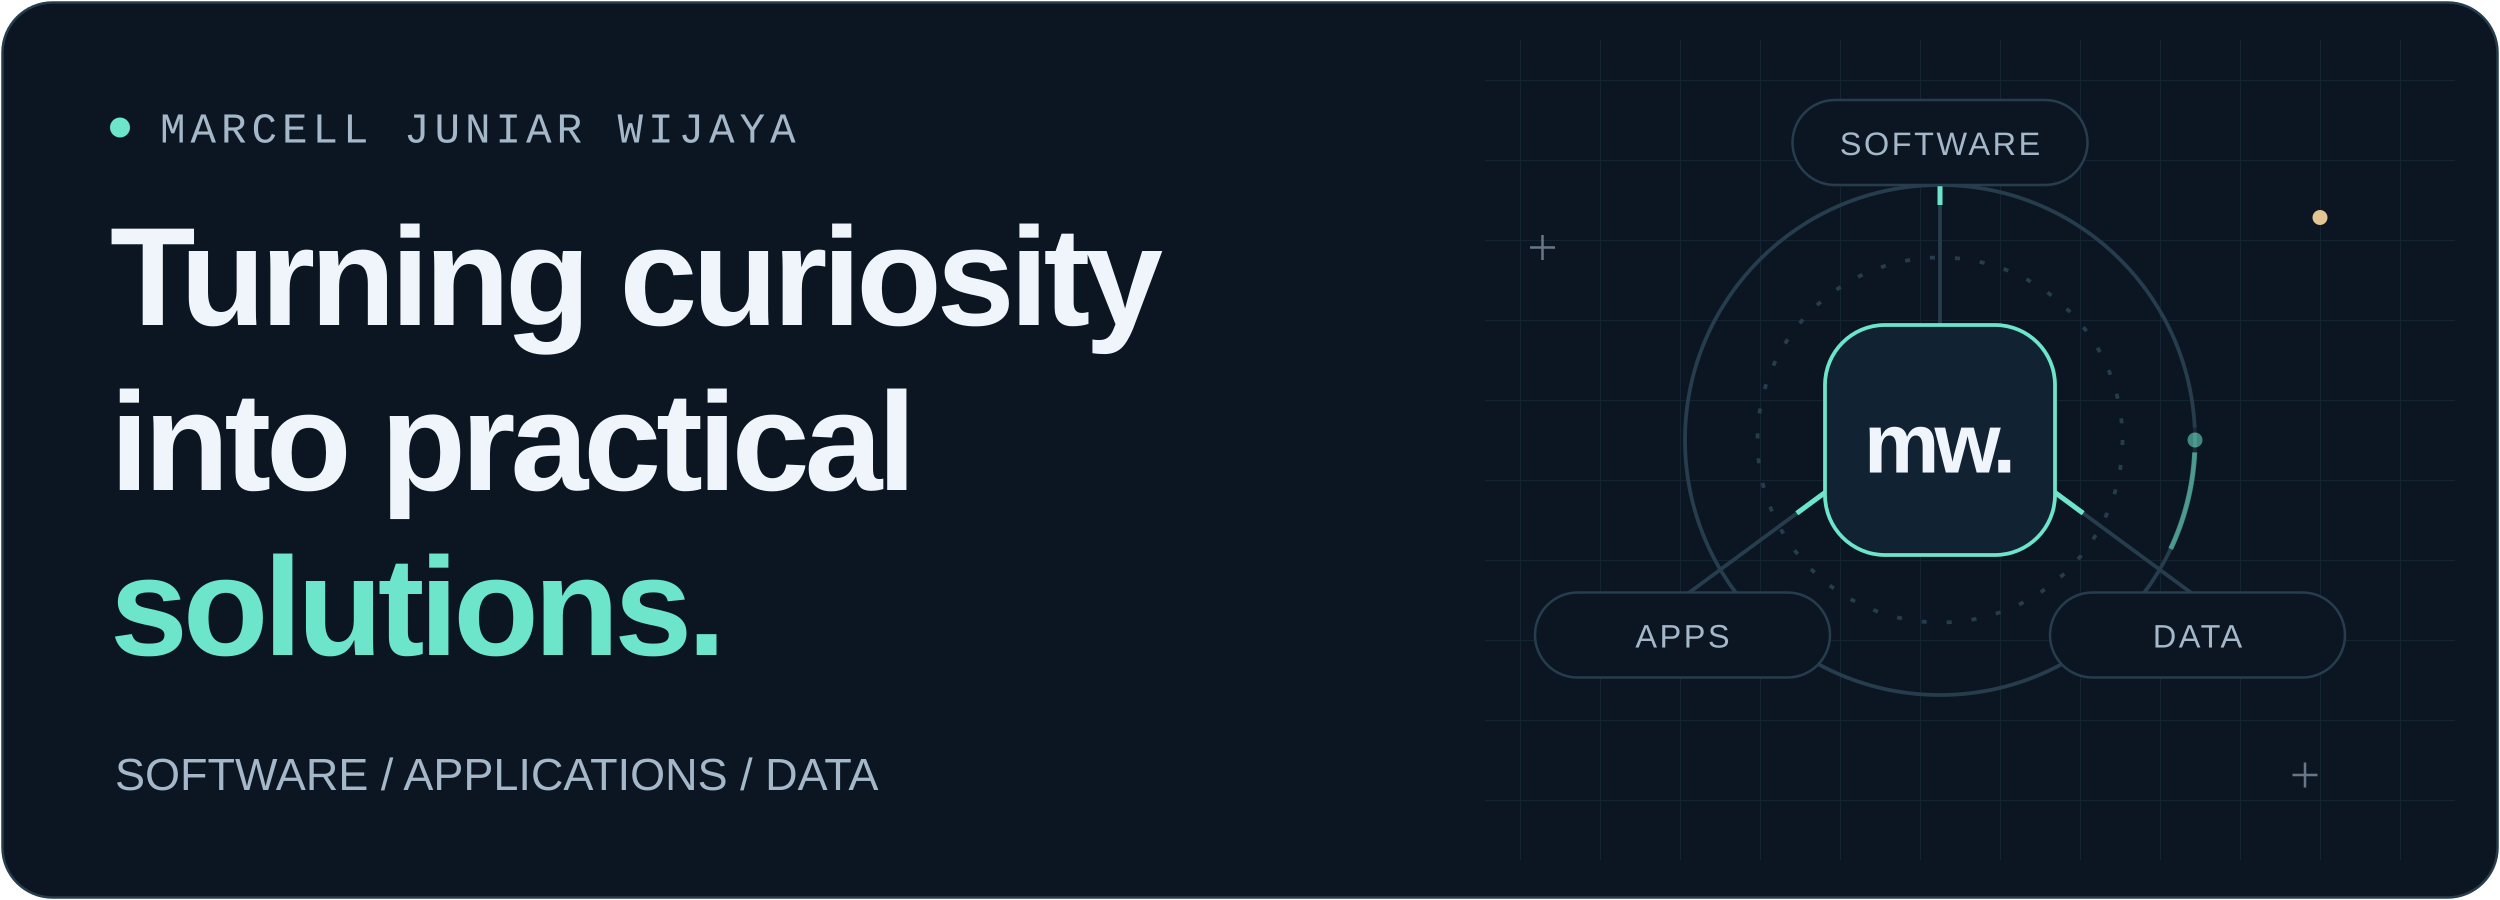
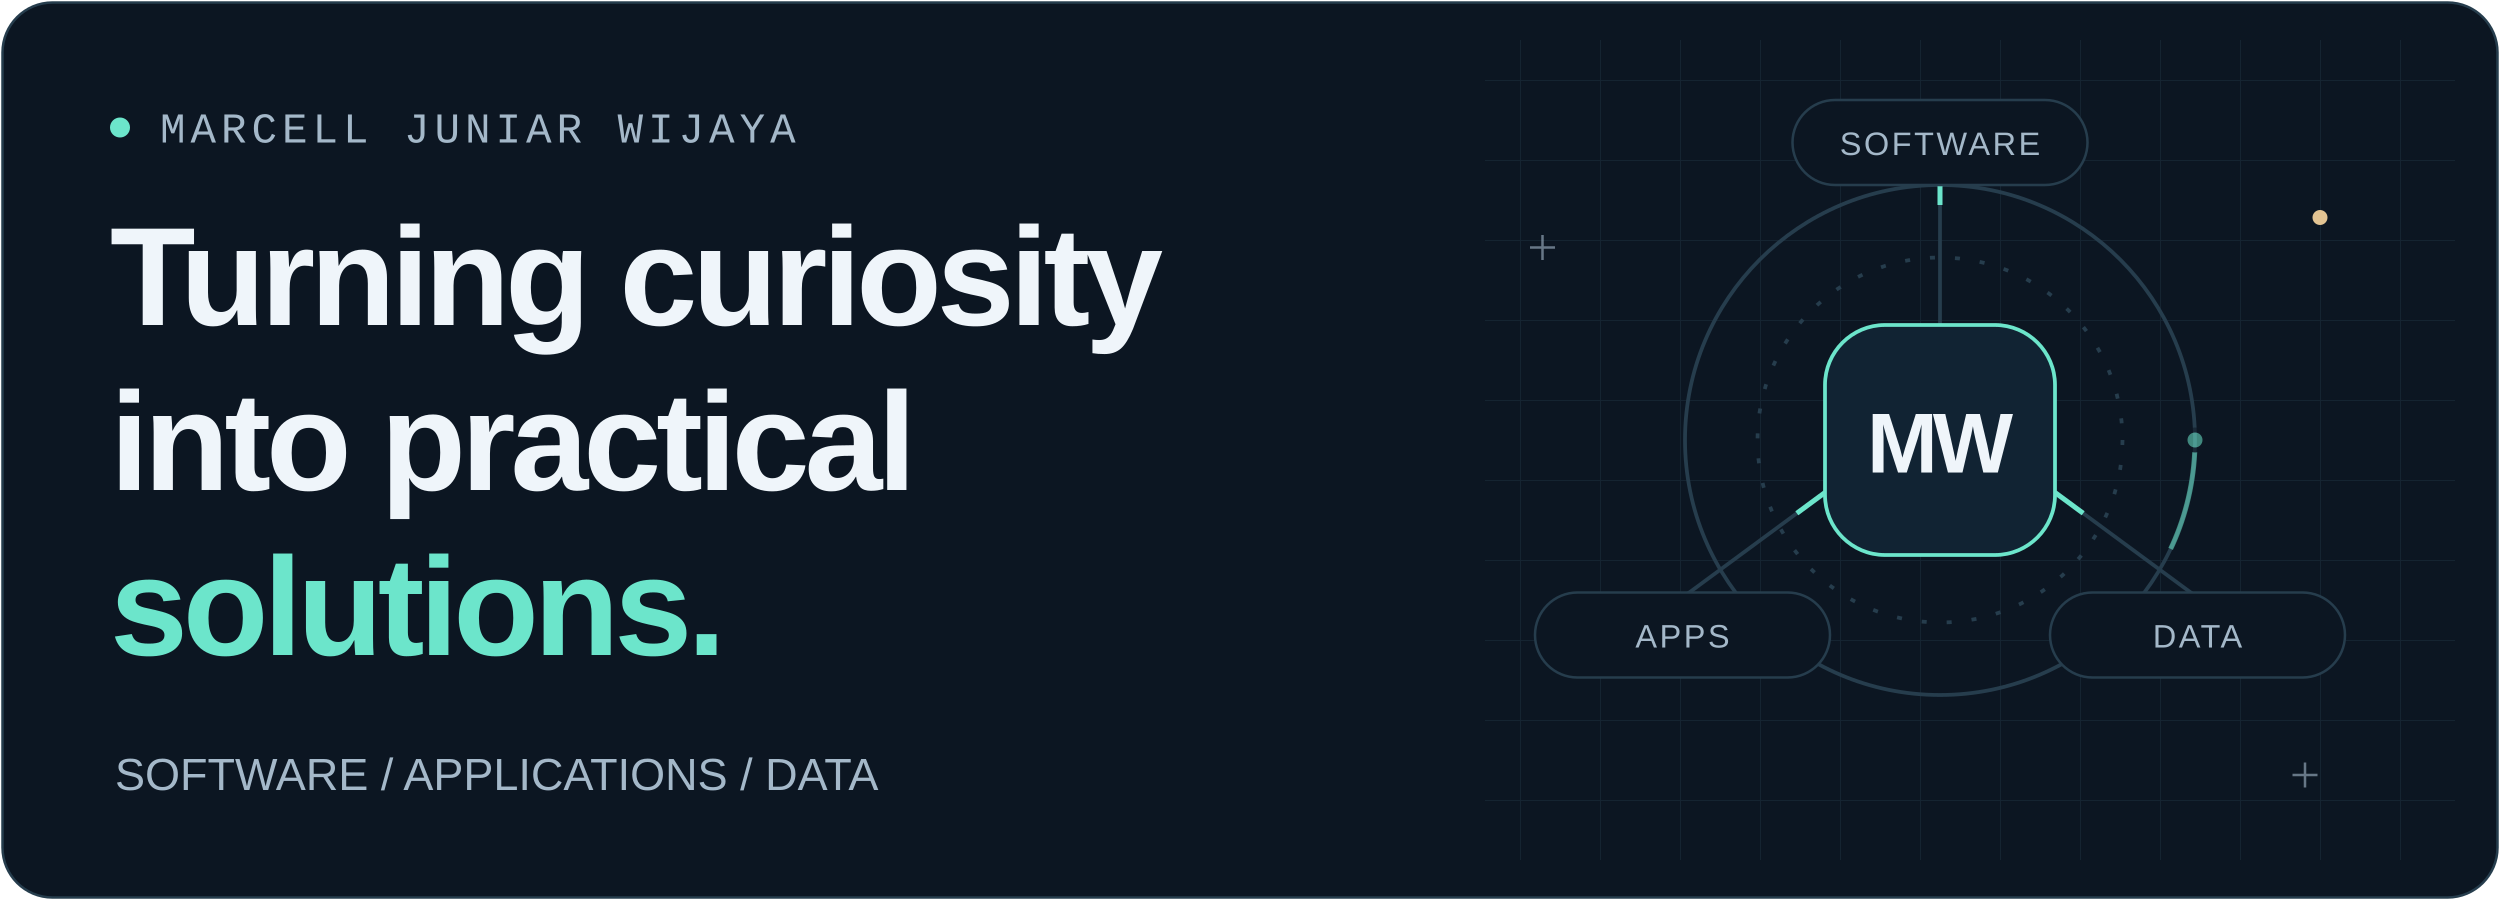
<svg xmlns="http://www.w3.org/2000/svg" width="1000" height="360" viewBox="0 0 1000 360" role="img" aria-labelledby="title desc">
  <defs>
    <pattern id="grid" width="32" height="32" patternUnits="userSpaceOnUse">
      <path d="M32 0H0V32" fill="none" stroke="#263d4d" stroke-width=".7" opacity=".4" />
    </pattern>
    <linearGradient id="edge">
      <stop stop-color="#6ce5cb" />
      <stop offset="1" stop-color="#e3c493" />
    </linearGradient>
  </defs>
  <style>
    text { font-family: 'Segoe UI', Arial, sans-serif; }
    .mono { font-family: Consolas, 'Courier New', monospace; }
    
      .signal { stroke-dasharray: 14 240; animation: travel 12s linear infinite; }
      .halo { transform-origin: 776px 176px; animation: orbit 32s linear infinite; }
      .glow { animation: breathe 8s ease-in-out infinite; }
      @keyframes travel { to { stroke-dashoffset: -508; } }
      @keyframes orbit { to { transform: rotate(360deg); } }
      @keyframes breathe { 0%,100% { opacity: .35; } 50% { opacity: .9; } }
      @media (prefers-reduced-motion: reduce) {
        .signal, .halo, .glow { animation: none !important; }
      }
    
  </style>
  <rect x="1" y="1" width="998" height="358" rx="20" fill="#0c1622" stroke="#263d4d" />
  <rect x="594" y="16" width="388" height="328" rx="14" fill="url(#grid)" />
  <path d="M42 1H380" stroke="url(#edge)" stroke-width="3" />
  <circle cx="48" cy="51" r="4" fill="#6ce5cb" />
  <text x="64" y="57" font-size="17" letter-spacing="2" fill="#a4b8c9" class="mono">MARCELL JUNIAR WIJAYA</text>
  <text x="44" y="130" font-size="56" font-weight="650" letter-spacing="-2" fill="#eff5fa">Turning curiosity</text>
  <text x="44" y="196" font-size="56" font-weight="650" letter-spacing="-2" fill="#eff5fa">into practical</text>
  <text x="44" y="262" font-size="56" font-weight="650" letter-spacing="-2" fill="#6ce5cb">solutions.</text>
  <text x="46" y="316" font-size="18" fill="#a4b8c9">SOFTWARE / APPLICATIONS / DATA</text>
  <g fill="none" stroke="#263d4d" stroke-width="1.5">
    <circle cx="776" cy="176" r="102" />
    <circle cx="776" cy="176" r="73" stroke-dasharray="2 8" />
    <path d="M776 68V130 M730 197L673 239 M822 197L879 239" />
  </g>
  <g class="halo" fill="none" stroke="#6ce5cb" opacity=".55">
    <circle cx="776" cy="176" r="102" stroke-dasharray="45 596" stroke-width="2" />
    <circle cx="878" cy="176" r="4" fill="#6ce5cb" stroke="#0c1622" stroke-width="2" />
  </g>
  <path class="signal" d="M776 68V130 M730 197L673 239 M822 197L879 239" fill="none" stroke="#6ce5cb" stroke-width="2" />
  <rect x="730" y="130" width="92" height="92" rx="24" fill="#112333" stroke="#6ce5cb" stroke-width="1.5" />
-   <text x="776" y="189" text-anchor="middle" font-size="34" font-weight="600" letter-spacing="-2" fill="#eff5fa">mw.</text>
+   <text x="776" y="189" text-anchor="middle" font-size="34" font-weight="600" letter-spacing="-2" fill="#eff5fa">MW</text>
  <g fill="#0c1622" stroke="#263d4d">
    <rect x="717" y="40" width="118" height="34" rx="17" />
    <rect x="614" y="237" width="118" height="34" rx="17" />
    <rect x="820" y="237" width="118" height="34" rx="17" />
  </g>
  <g class="mono" fill="#a4b8c9" font-size="13" text-anchor="middle" letter-spacing="1">
    <text x="776" y="62">SOFTWARE</text>
    <text x="673" y="259">APPS</text>
    <text x="879" y="259">DATA</text>
  </g>
  <circle class="glow" cx="928" cy="87" r="3" fill="#e3c493" />
  <path d="M612 99H622 M617 94V104 M917 310H927 M922 305V315" stroke="#a4b8c9" opacity=".6" />
</svg>
